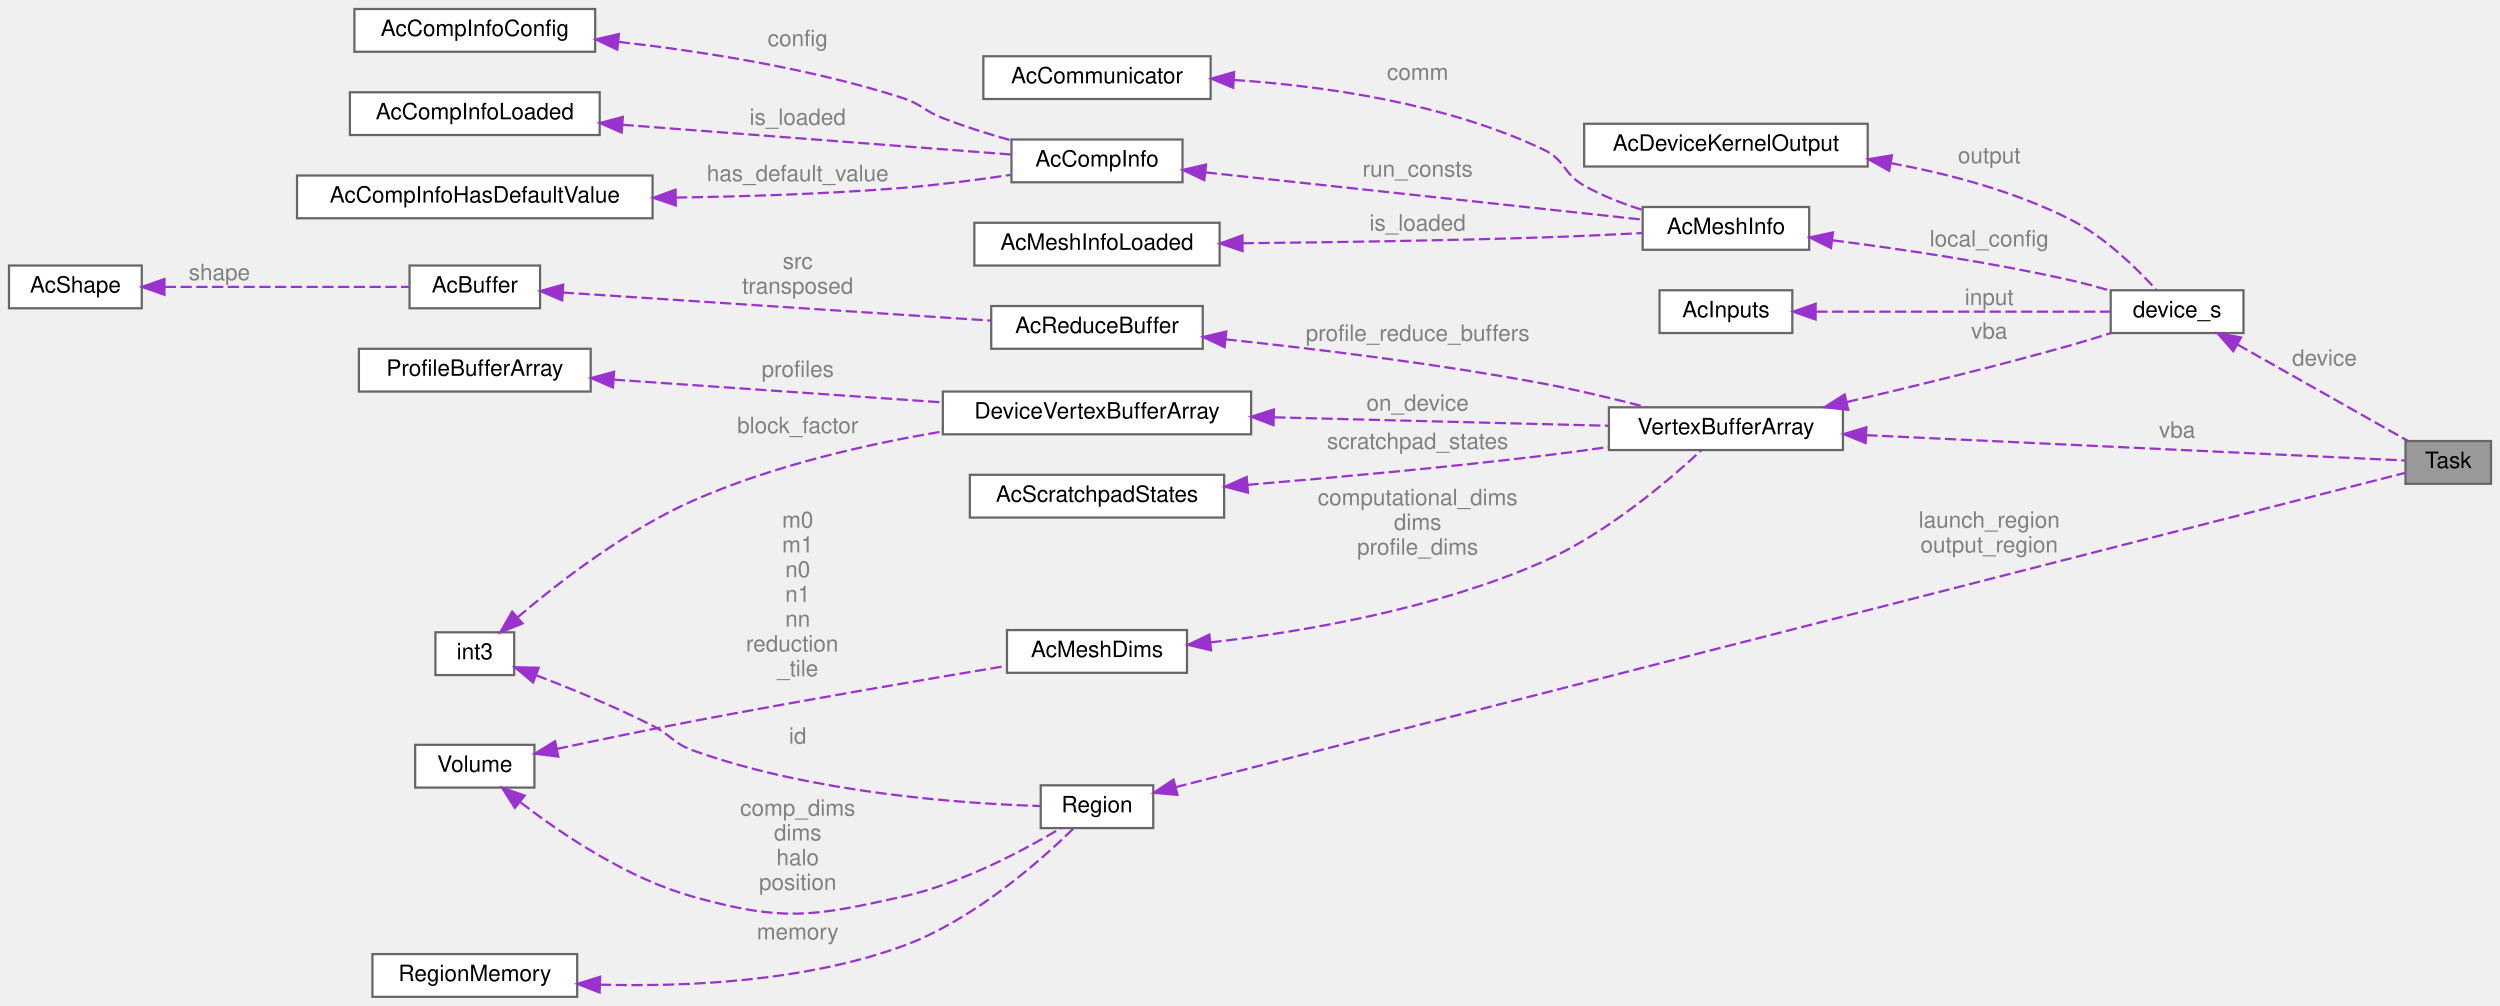
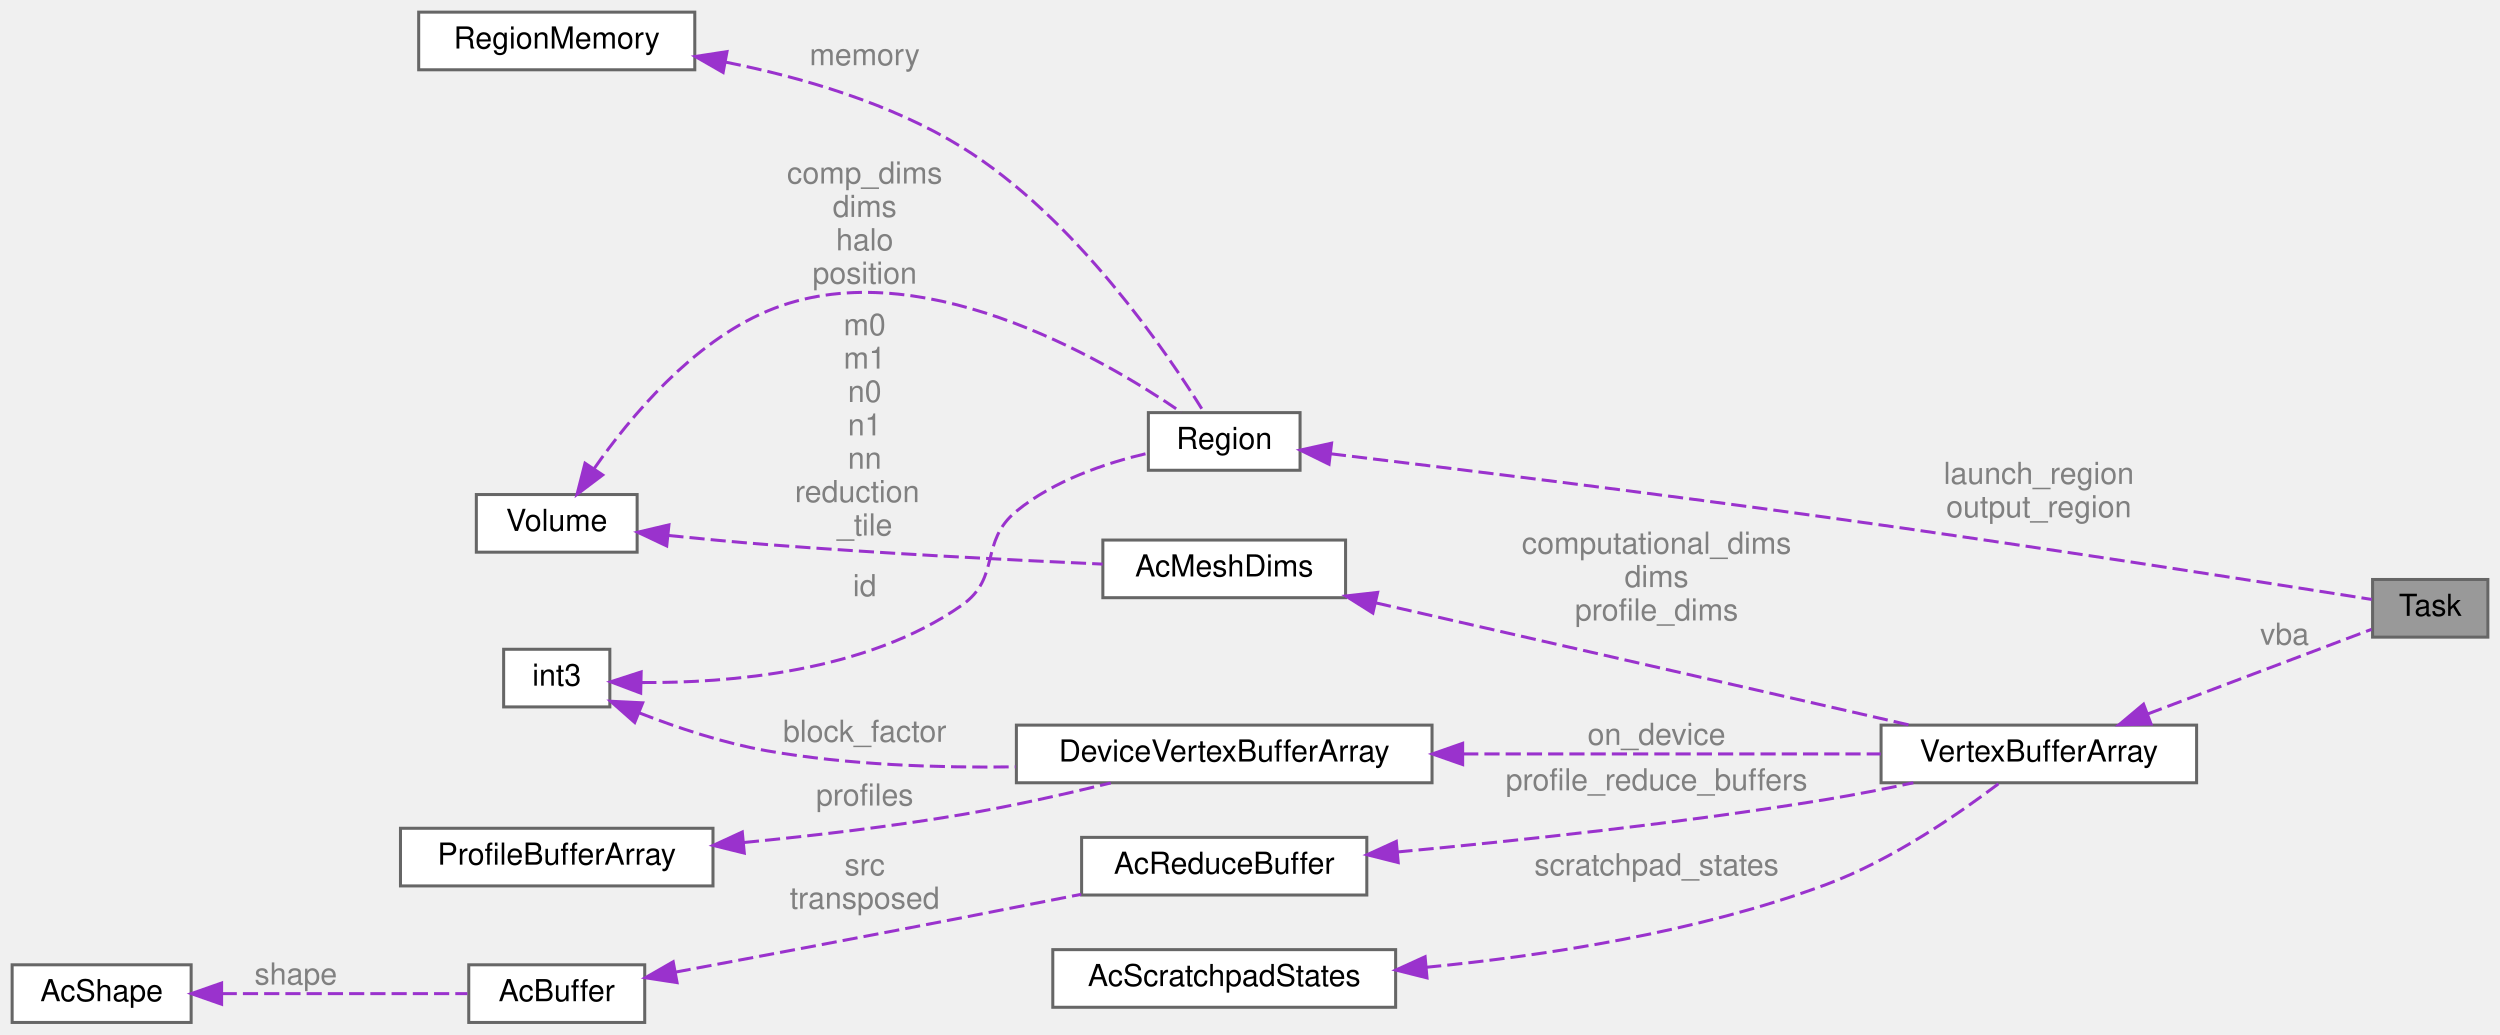
- <svg xmlns="http://www.w3.org/2000/svg" xmlns:xlink="http://www.w3.org/1999/xlink" width="1111pt" height="447pt" viewBox="0.00 0.00 1111.00 447.00">
-   <g id="graph0" class="graph" transform="scale(1 1) rotate(0) translate(4 443)">
+ <svg xmlns="http://www.w3.org/2000/svg" xmlns:xlink="http://www.w3.org/1999/xlink" width="824pt" height="341pt" viewBox="0.00 0.00 824.00 341.00">
+   <g id="graph0" class="graph" transform="scale(1 1) rotate(0) translate(4 337)">
    <g id="Node000001" class="node">
      <g id="a_Node000001">
        <a xlink:title=" ">
-           <polygon fill="#999999" stroke="#666666" points="1103,-247 1065,-247 1065,-228 1103,-228 1103,-247" />
-           <text text-anchor="middle" x="1084" y="-235" font-family="Helvetica,sans-Serif" font-size="10.00">Task</text>
+           <polygon fill="#999999" stroke="#666666" points="816,-146 778,-146 778,-127 816,-127 816,-146" />
+           <text text-anchor="middle" x="797" y="-134" font-family="Helvetica,sans-Serif" font-size="10.00">Task</text>
        </a>
      </g>
    </g>
    <g id="Node000002" class="node">
      <g id="a_Node000002">
-         <a xlink:href="structdevice__s.html" target="_top" xlink:title=" ">
-           <polygon fill="white" stroke="#666666" points="993,-314 934,-314 934,-295 993,-295 993,-314" />
-           <text text-anchor="middle" x="963.5" y="-302" font-family="Helvetica,sans-Serif" font-size="10.00">device_s</text>
+         <a xlink:href="structVertexBufferArray.html" target="_top" xlink:title=" ">
+           <polygon fill="white" stroke="#666666" points="720,-98 616,-98 616,-79 720,-79 720,-98" />
+           <text text-anchor="middle" x="668" y="-86" font-family="Helvetica,sans-Serif" font-size="10.00">VertexBufferArray</text>
        </a>
      </g>
    </g>
    <g id="edge1_Node000001_Node000002" class="edge">
      <g id="a_edge1_Node000001_Node000002">
        <a xlink:title=" ">
-           <path fill="none" stroke="#9a32cd" stroke-dasharray="5,2" d="M990.35,-289.88C1013.33,-276.89 1046.27,-258.27 1066.05,-247.08" />
-           <polygon fill="#9a32cd" stroke="#9a32cd" points="988.46,-286.93 981.48,-294.9 991.91,-293.03 988.46,-286.93" />
-         </a>
-       </g>
-       <text text-anchor="middle" x="1029" y="-280.5" font-family="Helvetica,sans-Serif" font-size="10.00" fill="grey"> device</text>
+           <path fill="none" stroke="#9a32cd" stroke-dasharray="5,2" d="M703.82,-101.66C727.68,-110.68 758.39,-122.28 777.64,-129.56" />
+           <polygon fill="#9a32cd" stroke="#9a32cd" points="704.99,-98.36 694.4,-98.1 702.51,-104.91 704.99,-98.36" />
+         </a>
+       </g>
+       <text text-anchor="middle" x="749" y="-124.5" font-family="Helvetica,sans-Serif" font-size="10.00" fill="grey"> vba</text>
    </g>
    <g id="Node000003" class="node">
      <g id="a_Node000003">
-         <a xlink:href="structAcMeshInfo.html" target="_top" xlink:title=" ">
-           <polygon fill="white" stroke="#666666" points="800,-351 726,-351 726,-332 800,-332 800,-351" />
-           <text text-anchor="middle" x="763" y="-339" font-family="Helvetica,sans-Serif" font-size="10.00">AcMeshInfo</text>
+         <a xlink:href="structAcMeshDims.html" target="_top" xlink:title=" ">
+           <polygon fill="white" stroke="#666666" points="439.5,-159 359.5,-159 359.5,-140 439.5,-140 439.5,-159" />
+           <text text-anchor="middle" x="399.5" y="-147" font-family="Helvetica,sans-Serif" font-size="10.00">AcMeshDims</text>
        </a>
      </g>
    </g>
    <g id="edge2_Node000002_Node000003" class="edge">
      <g id="a_edge2_Node000002_Node000003">
        <a xlink:title=" ">
-           <path fill="none" stroke="#9a32cd" stroke-dasharray="5,2" d="M810.46,-336.21C840.72,-332.34 880.95,-326.39 916,-318.5 921.76,-317.2 927.84,-315.57 933.65,-313.88" />
-           <polygon fill="#9a32cd" stroke="#9a32cd" points="809.69,-332.78 800.2,-337.49 810.56,-339.73 809.69,-332.78" />
-         </a>
-       </g>
-       <text text-anchor="middle" x="880" y="-333.5" font-family="Helvetica,sans-Serif" font-size="10.00" fill="grey"> local_config</text>
+           <path fill="none" stroke="#9a32cd" stroke-dasharray="5,2" d="M449.55,-138.27C499.97,-126.73 577.64,-108.95 625.22,-98.06" />
+           <polygon fill="#9a32cd" stroke="#9a32cd" points="448.5,-134.92 439.54,-140.56 450.07,-141.75 448.5,-134.92" />
+         </a>
+       </g>
+       <text text-anchor="middle" x="542" y="-154.5" font-family="Helvetica,sans-Serif" font-size="10.00" fill="grey"> computational_dims</text>
+       <text text-anchor="middle" x="542" y="-143.5" font-family="Helvetica,sans-Serif" font-size="10.00" fill="grey">dims</text>
+       <text text-anchor="middle" x="542" y="-132.5" font-family="Helvetica,sans-Serif" font-size="10.00" fill="grey">profile_dims</text>
    </g>
    <g id="Node000004" class="node">
      <g id="a_Node000004">
-         <a xlink:href="structAcMeshInfoLoaded.html" target="_top" xlink:title=" ">
-           <polygon fill="white" stroke="#666666" points="538,-344 429,-344 429,-325 538,-325 538,-344" />
-           <text text-anchor="middle" x="483.5" y="-332" font-family="Helvetica,sans-Serif" font-size="10.00">AcMeshInfoLoaded</text>
+         <a xlink:href="structVolume.html" target="_top" xlink:title=" ">
+           <polygon fill="white" stroke="#666666" points="206,-174 153,-174 153,-155 206,-155 206,-174" />
+           <text text-anchor="middle" x="179.5" y="-162" font-family="Helvetica,sans-Serif" font-size="10.00">Volume</text>
        </a>
      </g>
    </g>
    <g id="edge3_Node000003_Node000004" class="edge">
      <g id="a_edge3_Node000003_Node000004">
        <a xlink:title=" ">
-           <path fill="none" stroke="#9a32cd" stroke-dasharray="5,2" d="M548.24,-334.91C586.94,-335.29 637.32,-336.04 682,-337.5 696.32,-337.97 712.06,-338.71 725.77,-339.42" />
-           <polygon fill="#9a32cd" stroke="#9a32cd" points="548.19,-331.41 538.16,-334.81 548.13,-338.41 548.19,-331.41" />
-         </a>
-       </g>
-       <text text-anchor="middle" x="626" y="-340.5" font-family="Helvetica,sans-Serif" font-size="10.00" fill="grey"> is_loaded</text>
+           <path fill="none" stroke="#9a32cd" stroke-dasharray="5,2" d="M216.29,-160.51C226.82,-159.43 238.36,-158.33 249,-157.5 286.45,-154.59 329.25,-152.41 359.43,-151.07" />
+           <polygon fill="#9a32cd" stroke="#9a32cd" points="215.75,-157.05 206.17,-161.58 216.48,-164.01 215.75,-157.05" />
+         </a>
+       </g>
+       <text text-anchor="middle" x="281" y="-226.5" font-family="Helvetica,sans-Serif" font-size="10.00" fill="grey"> m0</text>
+       <text text-anchor="middle" x="281" y="-215.5" font-family="Helvetica,sans-Serif" font-size="10.00" fill="grey">m1</text>
+       <text text-anchor="middle" x="281" y="-204.5" font-family="Helvetica,sans-Serif" font-size="10.00" fill="grey">n0</text>
+       <text text-anchor="middle" x="281" y="-193.5" font-family="Helvetica,sans-Serif" font-size="10.00" fill="grey">n1</text>
+       <text text-anchor="middle" x="281" y="-182.5" font-family="Helvetica,sans-Serif" font-size="10.00" fill="grey">nn</text>
+       <text text-anchor="start" x="258" y="-171.5" font-family="Helvetica,sans-Serif" font-size="10.00" fill="grey">reduction</text>
+       <text text-anchor="middle" x="281" y="-160.5" font-family="Helvetica,sans-Serif" font-size="10.00" fill="grey">_tile</text>
+     </g>
+     <g id="Node000012" class="node">
+       <g id="a_Node000012">
+         <a xlink:href="structRegion.html" target="_top" xlink:title=" ">
+           <polygon fill="white" stroke="#666666" points="424.5,-201 374.5,-201 374.5,-182 424.5,-182 424.5,-201" />
+           <text text-anchor="middle" x="399.5" y="-189" font-family="Helvetica,sans-Serif" font-size="10.00">Region</text>
+         </a>
+       </g>
+     </g>
+     <g id="edge12_Node000012_Node000004" class="edge">
+       <g id="a_edge12_Node000012_Node000004">
+         <a xlink:title=" ">
+           <path fill="none" stroke="#9a32cd" stroke-dasharray="5,2" d="M191.9,-182.64C203.79,-199.67 224.14,-224.04 249,-234.5 297.55,-254.92 358.88,-219.28 385.35,-201.14" />
+           <polygon fill="#9a32cd" stroke="#9a32cd" points="194.65,-180.45 186.19,-174.07 188.82,-184.33 194.65,-180.45" />
+         </a>
+       </g>
+       <text text-anchor="middle" x="281" y="-276.5" font-family="Helvetica,sans-Serif" font-size="10.00" fill="grey"> comp_dims</text>
+       <text text-anchor="middle" x="281" y="-265.5" font-family="Helvetica,sans-Serif" font-size="10.00" fill="grey">dims</text>
+       <text text-anchor="middle" x="281" y="-254.5" font-family="Helvetica,sans-Serif" font-size="10.00" fill="grey">halo</text>
+       <text text-anchor="middle" x="281" y="-243.5" font-family="Helvetica,sans-Serif" font-size="10.00" fill="grey">position</text>
    </g>
    <g id="Node000005" class="node">
      <g id="a_Node000005">
-         <a xlink:href="structAcCommunicator.html" target="_top" xlink:title=" ">
-           <polygon fill="white" stroke="#666666" points="534,-418 433,-418 433,-399 534,-399 534,-418" />
-           <text text-anchor="middle" x="483.5" y="-406" font-family="Helvetica,sans-Serif" font-size="10.00">AcCommunicator</text>
-         </a>
-       </g>
-     </g>
-     <g id="edge4_Node000003_Node000005" class="edge">
-       <g id="a_edge4_Node000003_Node000005">
-         <a xlink:title=" ">
-           <path fill="none" stroke="#9a32cd" stroke-dasharray="5,2" d="M544.26,-407.47C584.84,-404.75 638.76,-397.05 682,-376.5 691.67,-371.91 690.67,-365.74 700,-360.5 707.95,-356.03 717.08,-352.49 725.84,-349.73" />
-           <polygon fill="#9a32cd" stroke="#9a32cd" points="544.03,-403.98 534.25,-408.07 544.44,-410.97 544.03,-403.98" />
-         </a>
-       </g>
-       <text text-anchor="middle" x="626" y="-407.5" font-family="Helvetica,sans-Serif" font-size="10.00" fill="grey"> comm</text>
+         <a xlink:href="structDeviceVertexBufferArray.html" target="_top" xlink:title=" ">
+           <polygon fill="white" stroke="#666666" points="468,-98 331,-98 331,-79 468,-79 468,-98" />
+           <text text-anchor="middle" x="399.5" y="-86" font-family="Helvetica,sans-Serif" font-size="10.00">DeviceVertexBufferArray</text>
+         </a>
+       </g>
+     </g>
+     <g id="edge4_Node000002_Node000005" class="edge">
+       <g id="a_edge4_Node000002_Node000005">
+         <a xlink:title=" ">
+           <path fill="none" stroke="#9a32cd" stroke-dasharray="5,2" d="M478.26,-88.5C522.6,-88.5 576.92,-88.5 615.89,-88.5" />
+           <polygon fill="#9a32cd" stroke="#9a32cd" points="478.09,-85 468.09,-88.5 478.09,-92 478.09,-85" />
+         </a>
+       </g>
+       <text text-anchor="middle" x="542" y="-91.5" font-family="Helvetica,sans-Serif" font-size="10.00" fill="grey"> on_device</text>
    </g>
    <g id="Node000006" class="node">
      <g id="a_Node000006">
-         <a xlink:href="structAcCompInfo.html" target="_top" xlink:title=" ">
-           <polygon fill="white" stroke="#666666" points="521.5,-381 445.5,-381 445.5,-362 521.5,-362 521.5,-381" />
-           <text text-anchor="middle" x="483.5" y="-369" font-family="Helvetica,sans-Serif" font-size="10.00">AcCompInfo</text>
-         </a>
-       </g>
-     </g>
-     <g id="edge5_Node000003_Node000006" class="edge">
-       <g id="a_edge5_Node000003_Node000006">
-         <a xlink:title=" ">
-           <path fill="none" stroke="#9a32cd" stroke-dasharray="5,2" d="M531.82,-366.38C586.8,-360.44 676.32,-350.76 725.96,-345.4" />
-           <polygon fill="#9a32cd" stroke="#9a32cd" points="531.2,-362.93 521.64,-367.49 531.96,-369.89 531.2,-362.93" />
-         </a>
-       </g>
-       <text text-anchor="middle" x="626" y="-364.5" font-family="Helvetica,sans-Serif" font-size="10.00" fill="grey"> run_consts</text>
+         <a xlink:href="structProfileBufferArray.html" target="_top" xlink:title=" ">
+           <polygon fill="white" stroke="#666666" points="231,-64 128,-64 128,-45 231,-45 231,-64" />
+           <text text-anchor="middle" x="179.5" y="-52" font-family="Helvetica,sans-Serif" font-size="10.00">ProfileBufferArray</text>
+         </a>
+       </g>
+     </g>
+     <g id="edge5_Node000005_Node000006" class="edge">
+       <g id="a_edge5_Node000005_Node000006">
+         <a xlink:title=" ">
+           <path fill="none" stroke="#9a32cd" stroke-dasharray="5,2" d="M241.18,-59.31C263.81,-61.52 289.66,-64.55 313,-68.5 329.23,-71.25 346.99,-75.23 362.09,-78.93" />
+           <polygon fill="#9a32cd" stroke="#9a32cd" points="241.32,-55.81 231.04,-58.35 240.66,-62.78 241.32,-55.81" />
+         </a>
+       </g>
+       <text text-anchor="middle" x="281" y="-71.5" font-family="Helvetica,sans-Serif" font-size="10.00" fill="grey"> profiles</text>
    </g>
    <g id="Node000007" class="node">
      <g id="a_Node000007">
-         <a xlink:href="structAcCompInfoConfig.html" target="_top" xlink:title=" ">
-           <polygon fill="white" stroke="#666666" points="260.5,-439 153.5,-439 153.5,-420 260.5,-420 260.5,-439" />
-           <text text-anchor="middle" x="207" y="-427" font-family="Helvetica,sans-Serif" font-size="10.00">AcCompInfoConfig</text>
-         </a>
-       </g>
-     </g>
-     <g id="edge6_Node000006_Node000007" class="edge">
-       <g id="a_edge6_Node000006_Node000007">
-         <a xlink:title=" ">
-           <path fill="none" stroke="#9a32cd" stroke-dasharray="5,2" d="M270.97,-424.38C308.27,-420.15 356.08,-412.63 397,-399.5 405.52,-396.77 406.66,-393.73 415,-390.5 424.65,-386.77 435.34,-383.42 445.3,-380.61" />
-           <polygon fill="#9a32cd" stroke="#9a32cd" points="270.31,-420.93 260.74,-425.49 271.06,-427.89 270.31,-420.93" />
-         </a>
-       </g>
-       <text text-anchor="middle" x="350.5" y="-422.5" font-family="Helvetica,sans-Serif" font-size="10.00" fill="grey"> config</text>
+         <a xlink:href="structint3.html" target="_top" xlink:title=" ">
+           <polygon fill="white" stroke="#666666" points="197,-123 162,-123 162,-104 197,-104 197,-123" />
+           <text text-anchor="middle" x="179.5" y="-111" font-family="Helvetica,sans-Serif" font-size="10.00">int3</text>
+         </a>
+       </g>
+     </g>
+     <g id="edge6_Node000005_Node000007" class="edge">
+       <g id="a_edge6_Node000005_Node000007">
+         <a xlink:title=" ">
+           <path fill="none" stroke="#9a32cd" stroke-dasharray="5,2" d="M206.63,-102.06C219.19,-97.16 234.6,-92 249,-89.5 275.47,-84.91 304.97,-83.86 330.73,-84.25" />
+           <polygon fill="#9a32cd" stroke="#9a32cd" points="205.2,-98.86 197.25,-105.87 207.84,-105.35 205.2,-98.86" />
+         </a>
+       </g>
+       <text text-anchor="middle" x="281" y="-92.5" font-family="Helvetica,sans-Serif" font-size="10.00" fill="grey"> block_factor</text>
+     </g>
+     <g id="edge13_Node000012_Node000007" class="edge">
+       <g id="a_edge13_Node000012_Node000007">
+         <a xlink:title=" ">
+           <path fill="none" stroke="#9a32cd" stroke-dasharray="5,2" d="M207.36,-112.04C236.04,-111.82 281.61,-115.47 313,-137.5 326.04,-146.65 318.68,-158.4 331,-168.5 343.35,-178.62 360.4,-184.38 374.27,-187.61" />
+           <polygon fill="#9a32cd" stroke="#9a32cd" points="207.17,-108.54 197.25,-112.28 207.33,-115.54 207.17,-108.54" />
+         </a>
+       </g>
+       <text text-anchor="middle" x="281" y="-140.5" font-family="Helvetica,sans-Serif" font-size="10.00" fill="grey"> id</text>
    </g>
    <g id="Node000008" class="node">
      <g id="a_Node000008">
-         <a xlink:href="structAcCompInfoLoaded.html" target="_top" xlink:title=" ">
-           <polygon fill="white" stroke="#666666" points="262.5,-402 151.5,-402 151.5,-383 262.5,-383 262.5,-402" />
-           <text text-anchor="middle" x="207" y="-390" font-family="Helvetica,sans-Serif" font-size="10.00">AcCompInfoLoaded</text>
-         </a>
-       </g>
-     </g>
-     <g id="edge7_Node000006_Node000008" class="edge">
-       <g id="a_edge7_Node000006_Node000008">
-         <a xlink:title=" ">
-           <path fill="none" stroke="#9a32cd" stroke-dasharray="5,2" d="M272.67,-387.55C326.39,-383.44 400.93,-377.74 445.19,-374.35" />
-           <polygon fill="#9a32cd" stroke="#9a32cd" points="272.26,-384.07 262.56,-388.33 272.8,-391.05 272.26,-384.07" />
-         </a>
-       </g>
-       <text text-anchor="middle" x="350.5" y="-387.5" font-family="Helvetica,sans-Serif" font-size="10.00" fill="grey"> is_loaded</text>
+         <a xlink:href="structAcScratchpadStates.html" target="_top" xlink:title=" ">
+           <polygon fill="white" stroke="#666666" points="456,-24 343,-24 343,-5 456,-5 456,-24" />
+           <text text-anchor="middle" x="399.5" y="-12" font-family="Helvetica,sans-Serif" font-size="10.00">AcScratchpadStates</text>
+         </a>
+       </g>
+     </g>
+     <g id="edge7_Node000002_Node000008" class="edge">
+       <g id="a_edge7_Node000002_Node000008">
+         <a xlink:title=" ">
+           <path fill="none" stroke="#9a32cd" stroke-dasharray="5,2" d="M466.05,-18.18C505.32,-21.99 555.66,-29.73 598,-45.5 619.69,-53.58 641.91,-68.95 655.08,-78.96" />
+           <polygon fill="#9a32cd" stroke="#9a32cd" points="466.34,-14.69 456.06,-17.27 465.71,-21.66 466.34,-14.69" />
+         </a>
+       </g>
+       <text text-anchor="middle" x="542" y="-48.5" font-family="Helvetica,sans-Serif" font-size="10.00" fill="grey"> scratchpad_states</text>
    </g>
    <g id="Node000009" class="node">
      <g id="a_Node000009">
-         <a xlink:href="structAcCompInfoHasDefaultValue.html" target="_top" xlink:title=" ">
-           <polygon fill="white" stroke="#666666" points="286,-365 128,-365 128,-346 286,-346 286,-365" />
-           <text text-anchor="middle" x="207" y="-353" font-family="Helvetica,sans-Serif" font-size="10.00">AcCompInfoHasDefaultValue</text>
-         </a>
-       </g>
-     </g>
-     <g id="edge8_Node000006_Node000009" class="edge">
-       <g id="a_edge8_Node000006_Node000009">
-         <a xlink:title=" ">
-           <path fill="none" stroke="#9a32cd" stroke-dasharray="5,2" d="M296.42,-355.21C328.18,-355.68 364.23,-356.86 397,-359.5 412.84,-360.77 430.22,-363.05 445.15,-365.28" />
-           <polygon fill="#9a32cd" stroke="#9a32cd" points="296.31,-351.71 286.27,-355.08 296.22,-358.71 296.31,-351.71" />
-         </a>
-       </g>
-       <text text-anchor="middle" x="350.5" y="-362.5" font-family="Helvetica,sans-Serif" font-size="10.00" fill="grey"> has_default_value</text>
+         <a xlink:href="structAcReduceBuffer.html" target="_top" xlink:title=" ">
+           <polygon fill="white" stroke="#666666" points="446.5,-61 352.5,-61 352.5,-42 446.5,-42 446.5,-61" />
+           <text text-anchor="middle" x="399.5" y="-49" font-family="Helvetica,sans-Serif" font-size="10.00">AcReduceBuffer</text>
+         </a>
+       </g>
+     </g>
+     <g id="edge8_Node000002_Node000009" class="edge">
+       <g id="a_edge8_Node000002_Node000009">
+         <a xlink:title=" ">
+           <path fill="none" stroke="#9a32cd" stroke-dasharray="5,2" d="M456.58,-56.19C496.23,-59.89 550.55,-65.72 598,-73.5 607.32,-75.03 617.27,-76.99 626.63,-78.99" />
+           <polygon fill="#9a32cd" stroke="#9a32cd" points="456.85,-52.7 446.58,-55.28 456.22,-59.68 456.85,-52.7" />
+         </a>
+       </g>
+       <text text-anchor="middle" x="542" y="-76.5" font-family="Helvetica,sans-Serif" font-size="10.00" fill="grey"> profile_reduce_buffers</text>
    </g>
    <g id="Node000010" class="node">
      <g id="a_Node000010">
-         <a xlink:href="structAcInputs.html" target="_top" xlink:title=" ">
-           <polygon fill="white" stroke="#666666" points="792.5,-314 733.5,-314 733.5,-295 792.5,-295 792.5,-314" />
-           <text text-anchor="middle" x="763" y="-302" font-family="Helvetica,sans-Serif" font-size="10.00">AcInputs</text>
-         </a>
-       </g>
-     </g>
-     <g id="edge9_Node000002_Node000010" class="edge">
-       <g id="a_edge9_Node000002_Node000010">
-         <a xlink:title=" ">
-           <path fill="none" stroke="#9a32cd" stroke-dasharray="5,2" d="M803.18,-304.5C841.69,-304.5 899.56,-304.5 933.92,-304.5" />
-           <polygon fill="#9a32cd" stroke="#9a32cd" points="802.86,-301 792.86,-304.5 802.86,-308 802.86,-301" />
-         </a>
-       </g>
-       <text text-anchor="middle" x="880" y="-307.5" font-family="Helvetica,sans-Serif" font-size="10.00" fill="grey"> input</text>
+         <a xlink:href="structAcBuffer.html" target="_top" xlink:title=" ">
+           <polygon fill="white" stroke="#666666" points="208.5,-19 150.5,-19 150.5,0 208.5,0 208.5,-19" />
+           <text text-anchor="middle" x="179.5" y="-7" font-family="Helvetica,sans-Serif" font-size="10.00">AcBuffer</text>
+         </a>
+       </g>
+     </g>
+     <g id="edge9_Node000009_Node000010" class="edge">
+       <g id="a_edge9_Node000009_Node000010">
+         <a xlink:title=" ">
+           <path fill="none" stroke="#9a32cd" stroke-dasharray="5,2" d="M218.7,-16.6C245.18,-21.55 281.25,-28.35 313,-34.5 325.78,-36.98 339.62,-39.71 352.37,-42.24" />
+           <polygon fill="#9a32cd" stroke="#9a32cd" points="219.16,-13.13 208.69,-14.74 217.88,-20.01 219.16,-13.13" />
+         </a>
+       </g>
+       <text text-anchor="middle" x="281" y="-48.5" font-family="Helvetica,sans-Serif" font-size="10.00" fill="grey"> src</text>
+       <text text-anchor="middle" x="281" y="-37.5" font-family="Helvetica,sans-Serif" font-size="10.00" fill="grey">transposed</text>
    </g>
    <g id="Node000011" class="node">
      <g id="a_Node000011">
-         <a xlink:href="structVertexBufferArray.html" target="_top" xlink:title=" ">
-           <polygon fill="white" stroke="#666666" points="815,-262 711,-262 711,-243 815,-243 815,-262" />
-           <text text-anchor="middle" x="763" y="-250" font-family="Helvetica,sans-Serif" font-size="10.00">VertexBufferArray</text>
-         </a>
-       </g>
-     </g>
-     <g id="edge21_Node000001_Node000011" class="edge">
-       <g id="a_edge21_Node000001_Node000011">
-         <a xlink:title=" ">
-           <path fill="none" stroke="#9a32cd" stroke-dasharray="5,2" d="M825.39,-249.61C899.47,-246.13 1019.73,-240.48 1065,-238.35" />
-           <polygon fill="#9a32cd" stroke="#9a32cd" points="825.08,-246.12 815.25,-250.09 825.41,-253.12 825.08,-246.12" />
-         </a>
-       </g>
-       <text text-anchor="middle" x="963.5" y="-248.5" font-family="Helvetica,sans-Serif" font-size="10.00" fill="grey"> vba</text>
-     </g>
-     <g id="edge10_Node000002_Node000011" class="edge">
-       <g id="a_edge10_Node000002_Node000011">
-         <a xlink:title=" ">
-           <path fill="none" stroke="#9a32cd" stroke-dasharray="5,2" d="M816.84,-264.36C846.19,-271.2 883.27,-280.25 916,-289.5 921.88,-291.16 928.13,-293.07 934.07,-294.97" />
-           <polygon fill="#9a32cd" stroke="#9a32cd" points="817.34,-260.88 806.81,-262.04 815.76,-267.7 817.34,-260.88" />
-         </a>
-       </g>
-       <text text-anchor="middle" x="880" y="-292.5" font-family="Helvetica,sans-Serif" font-size="10.00" fill="grey"> vba</text>
-     </g>
-     <g id="Node000012" class="node">
-       <g id="a_Node000012">
-         <a xlink:href="structAcMeshDims.html" target="_top" xlink:title=" ">
-           <polygon fill="white" stroke="#666666" points="523.5,-163 443.5,-163 443.5,-144 523.5,-144 523.5,-163" />
-           <text text-anchor="middle" x="483.5" y="-151" font-family="Helvetica,sans-Serif" font-size="10.00">AcMeshDims</text>
-         </a>
-       </g>
-     </g>
-     <g id="edge11_Node000011_Node000012" class="edge">
-       <g id="a_edge11_Node000011_Node000012">
-         <a xlink:title=" ">
-           <path fill="none" stroke="#9a32cd" stroke-dasharray="5,2" d="M533.91,-157.51C574.99,-162.23 634.24,-172.31 682,-193.5 710.08,-205.96 737.79,-229.62 752.07,-242.88" />
-           <polygon fill="#9a32cd" stroke="#9a32cd" points="534.2,-154.02 523.88,-156.42 533.44,-160.98 534.2,-154.02" />
-         </a>
-       </g>
-       <text text-anchor="middle" x="626" y="-218.5" font-family="Helvetica,sans-Serif" font-size="10.00" fill="grey"> computational_dims</text>
-       <text text-anchor="middle" x="626" y="-207.5" font-family="Helvetica,sans-Serif" font-size="10.00" fill="grey">dims</text>
-       <text text-anchor="middle" x="626" y="-196.5" font-family="Helvetica,sans-Serif" font-size="10.00" fill="grey">profile_dims</text>
+         <a xlink:href="structAcShape.html" target="_top" xlink:title=" ">
+           <polygon fill="white" stroke="#666666" points="59,-19 0,-19 0,0 59,0 59,-19" />
+           <text text-anchor="middle" x="29.5" y="-7" font-family="Helvetica,sans-Serif" font-size="10.00">AcShape</text>
+         </a>
+       </g>
+     </g>
+     <g id="edge10_Node000010_Node000011" class="edge">
+       <g id="a_edge10_Node000010_Node000011">
+         <a xlink:title=" ">
+           <path fill="none" stroke="#9a32cd" stroke-dasharray="5,2" d="M69.06,-9.5C94.42,-9.5 127.04,-9.5 150.05,-9.5" />
+           <polygon fill="#9a32cd" stroke="#9a32cd" points="69.04,-6 59.04,-9.5 69.04,-13 69.04,-6" />
+         </a>
+       </g>
+       <text text-anchor="middle" x="93.5" y="-12.5" font-family="Helvetica,sans-Serif" font-size="10.00" fill="grey"> shape</text>
+     </g>
+     <g id="edge11_Node000001_Node000012" class="edge">
+       <g id="a_edge11_Node000001_Node000012">
+         <a xlink:title=" ">
+           <path fill="none" stroke="#9a32cd" stroke-dasharray="5,2" d="M434.66,-187.43C474.07,-182.68 540.77,-174.46 598,-166.5 664.29,-157.28 742.84,-144.96 777.73,-139.42" />
+           <polygon fill="#9a32cd" stroke="#9a32cd" points="434.05,-183.98 424.54,-188.65 434.89,-190.93 434.05,-183.98" />
+         </a>
+       </g>
+       <text text-anchor="middle" x="668" y="-177.5" font-family="Helvetica,sans-Serif" font-size="10.00" fill="grey"> launch_region</text>
+       <text text-anchor="middle" x="668" y="-166.5" font-family="Helvetica,sans-Serif" font-size="10.00" fill="grey">output_region</text>
    </g>
    <g id="Node000013" class="node">
      <g id="a_Node000013">
-         <a xlink:href="structVolume.html" target="_top" xlink:title=" ">
-           <polygon fill="white" stroke="#666666" points="233.5,-112 180.5,-112 180.5,-93 233.5,-93 233.5,-112" />
-           <text text-anchor="middle" x="207" y="-100" font-family="Helvetica,sans-Serif" font-size="10.00">Volume</text>
-         </a>
-       </g>
-     </g>
-     <g id="edge12_Node000012_Node000013" class="edge">
-       <g id="a_edge12_Node000012_Node000013">
-         <a xlink:title=" ">
-           <path fill="none" stroke="#9a32cd" stroke-dasharray="5,2" d="M243.46,-110.18C261.55,-114.03 283.92,-118.67 304,-122.5 351.89,-131.64 407.22,-141.08 443.43,-147.1" />
-           <polygon fill="#9a32cd" stroke="#9a32cd" points="244.13,-106.75 233.62,-108.08 242.67,-113.59 244.13,-106.75" />
-         </a>
-       </g>
-       <text text-anchor="middle" x="350.5" y="-208.5" font-family="Helvetica,sans-Serif" font-size="10.00" fill="grey"> m0</text>
-       <text text-anchor="middle" x="350.5" y="-197.5" font-family="Helvetica,sans-Serif" font-size="10.00" fill="grey">m1</text>
-       <text text-anchor="middle" x="350.5" y="-186.5" font-family="Helvetica,sans-Serif" font-size="10.00" fill="grey">n0</text>
-       <text text-anchor="middle" x="350.5" y="-175.5" font-family="Helvetica,sans-Serif" font-size="10.00" fill="grey">n1</text>
-       <text text-anchor="middle" x="350.5" y="-164.5" font-family="Helvetica,sans-Serif" font-size="10.00" fill="grey">nn</text>
-       <text text-anchor="start" x="327.5" y="-153.5" font-family="Helvetica,sans-Serif" font-size="10.00" fill="grey">reduction</text>
-       <text text-anchor="middle" x="350.5" y="-142.5" font-family="Helvetica,sans-Serif" font-size="10.00" fill="grey">_tile</text>
-     </g>
-     <g id="Node000022" class="node">
-       <g id="a_Node000022">
-         <a xlink:href="structRegion.html" target="_top" xlink:title=" ">
-           <polygon fill="white" stroke="#666666" points="508.5,-94 458.5,-94 458.5,-75 508.5,-75 508.5,-94" />
-           <text text-anchor="middle" x="483.5" y="-82" font-family="Helvetica,sans-Serif" font-size="10.00">Region</text>
-         </a>
-       </g>
-     </g>
-     <g id="edge23_Node000022_Node000013" class="edge">
-       <g id="a_edge23_Node000022_Node000013">
-         <a xlink:title=" ">
-           <path fill="none" stroke="#9a32cd" stroke-dasharray="5,2" d="M227.27,-86.47C245.66,-72.29 274.82,-52.63 304,-44.5 343.82,-33.41 356.65,-35.53 397,-44.5 423.24,-50.33 450.95,-65.11 467.47,-74.98" />
-           <polygon fill="#9a32cd" stroke="#9a32cd" points="224.8,-83.96 219.15,-92.92 229.16,-89.44 224.8,-83.96" />
-         </a>
-       </g>
-       <text text-anchor="middle" x="350.5" y="-80.5" font-family="Helvetica,sans-Serif" font-size="10.00" fill="grey"> comp_dims</text>
-       <text text-anchor="middle" x="350.5" y="-69.5" font-family="Helvetica,sans-Serif" font-size="10.00" fill="grey">dims</text>
-       <text text-anchor="middle" x="350.5" y="-58.5" font-family="Helvetica,sans-Serif" font-size="10.00" fill="grey">halo</text>
-       <text text-anchor="middle" x="350.5" y="-47.5" font-family="Helvetica,sans-Serif" font-size="10.00" fill="grey">position</text>
-     </g>
-     <g id="Node000014" class="node">
-       <g id="a_Node000014">
-         <a xlink:href="structDeviceVertexBufferArray.html" target="_top" xlink:title=" ">
-           <polygon fill="white" stroke="#666666" points="552,-269 415,-269 415,-250 552,-250 552,-269" />
-           <text text-anchor="middle" x="483.5" y="-257" font-family="Helvetica,sans-Serif" font-size="10.00">DeviceVertexBufferArray</text>
-         </a>
-       </g>
-     </g>
-     <g id="edge13_Node000011_Node000014" class="edge">
-       <g id="a_edge13_Node000011_Node000014">
-         <a xlink:title=" ">
-           <path fill="none" stroke="#9a32cd" stroke-dasharray="5,2" d="M562.28,-257.54C609.77,-256.34 669.16,-254.84 710.78,-253.79" />
-           <polygon fill="#9a32cd" stroke="#9a32cd" points="561.94,-254.05 552.03,-257.8 562.11,-261.04 561.94,-254.05" />
-         </a>
-       </g>
-       <text text-anchor="middle" x="626" y="-260.5" font-family="Helvetica,sans-Serif" font-size="10.00" fill="grey"> on_device</text>
-     </g>
-     <g id="Node000015" class="node">
-       <g id="a_Node000015">
-         <a xlink:href="structProfileBufferArray.html" target="_top" xlink:title=" ">
-           <polygon fill="white" stroke="#666666" points="258.5,-288 155.5,-288 155.5,-269 258.5,-269 258.5,-288" />
-           <text text-anchor="middle" x="207" y="-276" font-family="Helvetica,sans-Serif" font-size="10.00">ProfileBufferArray</text>
-         </a>
-       </g>
-     </g>
-     <g id="edge14_Node000014_Node000015" class="edge">
-       <g id="a_edge14_Node000014_Node000015">
-         <a xlink:title=" ">
-           <path fill="none" stroke="#9a32cd" stroke-dasharray="5,2" d="M268.76,-274.29C311.99,-271.3 370.08,-267.28 414.79,-264.19" />
-           <polygon fill="#9a32cd" stroke="#9a32cd" points="268.4,-270.81 258.67,-274.99 268.89,-277.79 268.4,-270.81" />
-         </a>
-       </g>
-       <text text-anchor="middle" x="350.5" y="-275.5" font-family="Helvetica,sans-Serif" font-size="10.00" fill="grey"> profiles</text>
-     </g>
-     <g id="Node000016" class="node">
-       <g id="a_Node000016">
-         <a xlink:href="structint3.html" target="_top" xlink:title=" ">
-           <polygon fill="white" stroke="#666666" points="224.5,-162 189.5,-162 189.5,-143 224.5,-143 224.5,-162" />
-           <text text-anchor="middle" x="207" y="-150" font-family="Helvetica,sans-Serif" font-size="10.00">int3</text>
-         </a>
-       </g>
-     </g>
-     <g id="edge15_Node000014_Node000016" class="edge">
-       <g id="a_edge15_Node000014_Node000016">
-         <a xlink:title=" ">
-           <path fill="none" stroke="#9a32cd" stroke-dasharray="5,2" d="M225.91,-168.58C244.24,-184.17 274.19,-207.34 304,-220.5 338.97,-235.94 380.57,-245.48 414.8,-251.26" />
-           <polygon fill="#9a32cd" stroke="#9a32cd" points="228.2,-165.92 218.35,-162.01 223.61,-171.21 228.2,-165.92" />
-         </a>
-       </g>
-       <text text-anchor="middle" x="350.5" y="-250.5" font-family="Helvetica,sans-Serif" font-size="10.00" fill="grey"> block_factor</text>
-     </g>
-     <g id="edge24_Node000022_Node000016" class="edge">
-       <g id="a_edge24_Node000022_Node000016">
-         <a xlink:title=" ">
-           <path fill="none" stroke="#9a32cd" stroke-dasharray="5,2" d="M234.18,-142.96C249.55,-137.07 269.18,-129.02 286,-120.5 294.36,-116.26 295.17,-112.66 304,-109.5 356.88,-90.56 423.36,-85.89 458.37,-84.79" />
-           <polygon fill="#9a32cd" stroke="#9a32cd" points="232.9,-139.7 224.78,-146.5 235.37,-146.25 232.9,-139.7" />
-         </a>
-       </g>
-       <text text-anchor="middle" x="350.5" y="-112.5" font-family="Helvetica,sans-Serif" font-size="10.00" fill="grey"> id</text>
-     </g>
-     <g id="Node000017" class="node">
-       <g id="a_Node000017">
-         <a xlink:href="structAcScratchpadStates.html" target="_top" xlink:title=" ">
-           <polygon fill="white" stroke="#666666" points="540,-232 427,-232 427,-213 540,-213 540,-232" />
-           <text text-anchor="middle" x="483.5" y="-220" font-family="Helvetica,sans-Serif" font-size="10.00">AcScratchpadStates</text>
-         </a>
-       </g>
-     </g>
-     <g id="edge16_Node000011_Node000017" class="edge">
-       <g id="a_edge16_Node000011_Node000017">
-         <a xlink:title=" ">
-           <path fill="none" stroke="#9a32cd" stroke-dasharray="5,2" d="M550.38,-227.54C588.83,-230.73 638.23,-235.23 682,-240.5 691.34,-241.63 701.27,-242.98 710.85,-244.38" />
-           <polygon fill="#9a32cd" stroke="#9a32cd" points="550.6,-224.05 540.35,-226.72 550.03,-231.03 550.6,-224.05" />
-         </a>
-       </g>
-       <text text-anchor="middle" x="626" y="-243.5" font-family="Helvetica,sans-Serif" font-size="10.00" fill="grey"> scratchpad_states</text>
-     </g>
-     <g id="Node000018" class="node">
-       <g id="a_Node000018">
-         <a xlink:href="structAcReduceBuffer.html" target="_top" xlink:title=" ">
-           <polygon fill="white" stroke="#666666" points="530.5,-307 436.5,-307 436.5,-288 530.5,-288 530.5,-307" />
-           <text text-anchor="middle" x="483.5" y="-295" font-family="Helvetica,sans-Serif" font-size="10.00">AcReduceBuffer</text>
-         </a>
-       </g>
-     </g>
-     <g id="edge17_Node000011_Node000018" class="edge">
-       <g id="a_edge17_Node000011_Node000018">
-         <a xlink:title=" ">
-           <path fill="none" stroke="#9a32cd" stroke-dasharray="5,2" d="M540.65,-292.19C580.33,-288 634.66,-281.38 682,-272.5 697.06,-269.68 713.5,-265.72 727.55,-262.07" />
-           <polygon fill="#9a32cd" stroke="#9a32cd" points="540.22,-288.72 530.63,-293.23 540.94,-295.68 540.22,-288.72" />
-         </a>
-       </g>
-       <text text-anchor="middle" x="626" y="-291.5" font-family="Helvetica,sans-Serif" font-size="10.00" fill="grey"> profile_reduce_buffers</text>
-     </g>
-     <g id="Node000019" class="node">
-       <g id="a_Node000019">
-         <a xlink:href="structAcBuffer.html" target="_top" xlink:title=" ">
-           <polygon fill="white" stroke="#666666" points="236,-325 178,-325 178,-306 236,-306 236,-325" />
-           <text text-anchor="middle" x="207" y="-313" font-family="Helvetica,sans-Serif" font-size="10.00">AcBuffer</text>
-         </a>
-       </g>
-     </g>
-     <g id="edge18_Node000018_Node000019" class="edge">
-       <g id="a_edge18_Node000018_Node000019">
-         <a xlink:title=" ">
-           <path fill="none" stroke="#9a32cd" stroke-dasharray="5,2" d="M246.12,-313C295.93,-309.73 383.08,-304.02 436.5,-300.52" />
-           <polygon fill="#9a32cd" stroke="#9a32cd" points="245.84,-309.51 236.09,-313.66 246.29,-316.5 245.84,-309.51" />
-         </a>
-       </g>
-       <text text-anchor="middle" x="350.5" y="-323.5" font-family="Helvetica,sans-Serif" font-size="10.00" fill="grey"> src</text>
-       <text text-anchor="middle" x="350.5" y="-312.5" font-family="Helvetica,sans-Serif" font-size="10.00" fill="grey">transposed</text>
-     </g>
-     <g id="Node000020" class="node">
-       <g id="a_Node000020">
-         <a xlink:href="structAcShape.html" target="_top" xlink:title=" ">
-           <polygon fill="white" stroke="#666666" points="59,-325 0,-325 0,-306 59,-306 59,-325" />
-           <text text-anchor="middle" x="29.5" y="-313" font-family="Helvetica,sans-Serif" font-size="10.00">AcShape</text>
-         </a>
-       </g>
-     </g>
-     <g id="edge19_Node000019_Node000020" class="edge">
-       <g id="a_edge19_Node000019_Node000020">
-         <a xlink:title=" ">
-           <path fill="none" stroke="#9a32cd" stroke-dasharray="5,2" d="M69.23,-315.5C102.03,-315.5 148.29,-315.5 177.72,-315.5" />
-           <polygon fill="#9a32cd" stroke="#9a32cd" points="69.09,-312 59.09,-315.5 69.09,-319 69.09,-312" />
-         </a>
-       </g>
-       <text text-anchor="middle" x="93.5" y="-318.5" font-family="Helvetica,sans-Serif" font-size="10.00" fill="grey"> shape</text>
-     </g>
-     <g id="Node000021" class="node">
-       <g id="a_Node000021">
-         <a xlink:href="structAcDeviceKernelOutput.html" target="_top" xlink:title=" ">
-           <polygon fill="white" stroke="#666666" points="826,-388 700,-388 700,-369 826,-369 826,-388" />
-           <text text-anchor="middle" x="763" y="-376" font-family="Helvetica,sans-Serif" font-size="10.00">AcDeviceKernelOutput</text>
-         </a>
-       </g>
-     </g>
-     <g id="edge20_Node000002_Node000021" class="edge">
-       <g id="a_edge20_Node000002_Node000021">
-         <a xlink:title=" ">
-           <path fill="none" stroke="#9a32cd" stroke-dasharray="5,2" d="M836.17,-370.53C862.31,-365.69 891.43,-357.93 916,-345.5 931.37,-337.73 945.69,-323.66 954.27,-314.19" />
-           <polygon fill="#9a32cd" stroke="#9a32cd" points="835.57,-367.09 826.32,-372.25 836.77,-373.98 835.57,-367.09" />
-         </a>
-       </g>
-       <text text-anchor="middle" x="880" y="-370.5" font-family="Helvetica,sans-Serif" font-size="10.00" fill="grey"> output</text>
-     </g>
-     <g id="edge22_Node000001_Node000022" class="edge">
-       <g id="a_edge22_Node000001_Node000022">
-         <a xlink:title=" ">
-           <path fill="none" stroke="#9a32cd" stroke-dasharray="5,2" d="M518.4,-93.17C629.66,-121.61 981.24,-211.49 1064.97,-232.89" />
-           <polygon fill="#9a32cd" stroke="#9a32cd" points="519.26,-89.77 508.7,-90.69 517.52,-96.56 519.26,-89.77" />
-         </a>
-       </g>
-       <text text-anchor="middle" x="880" y="-208.5" font-family="Helvetica,sans-Serif" font-size="10.00" fill="grey"> launch_region</text>
-       <text text-anchor="middle" x="880" y="-197.5" font-family="Helvetica,sans-Serif" font-size="10.00" fill="grey">output_region</text>
-     </g>
-     <g id="Node000023" class="node">
-       <g id="a_Node000023">
        <a xlink:href="structRegionMemory.html" target="_top" xlink:title=" ">
-           <polygon fill="white" stroke="#666666" points="252.5,-19 161.5,-19 161.5,0 252.5,0 252.5,-19" />
-           <text text-anchor="middle" x="207" y="-7" font-family="Helvetica,sans-Serif" font-size="10.00">RegionMemory</text>
-         </a>
-       </g>
-     </g>
-     <g id="edge25_Node000022_Node000023" class="edge">
-       <g id="a_edge25_Node000022_Node000023">
-         <a xlink:title=" ">
-           <path fill="none" stroke="#9a32cd" stroke-dasharray="5,2" d="M262.6,-5.42C301.26,-4.38 353.72,-6.8 397,-22.5 428.37,-33.88 458.35,-60.42 473.06,-74.81" />
-           <polygon fill="#9a32cd" stroke="#9a32cd" points="262.45,-1.92 252.58,-5.77 262.7,-8.91 262.45,-1.92" />
-         </a>
-       </g>
-       <text text-anchor="middle" x="350.5" y="-25.5" font-family="Helvetica,sans-Serif" font-size="10.00" fill="grey"> memory</text>
+           <polygon fill="white" stroke="#666666" points="225,-333 134,-333 134,-314 225,-314 225,-333" />
+           <text text-anchor="middle" x="179.5" y="-321" font-family="Helvetica,sans-Serif" font-size="10.00">RegionMemory</text>
+         </a>
+       </g>
+     </g>
+     <g id="edge14_Node000012_Node000013" class="edge">
+       <g id="a_edge14_Node000012_Node000013">
+         <a xlink:title=" ">
+           <path fill="none" stroke="#9a32cd" stroke-dasharray="5,2" d="M235.25,-316.5C260.33,-311.49 289.6,-302.95 313,-288.5 350.43,-265.38 380.67,-220.8 392.78,-201.18" />
+           <polygon fill="#9a32cd" stroke="#9a32cd" points="234.34,-313.11 225.15,-318.38 235.62,-319.99 234.34,-313.11" />
+         </a>
+       </g>
+       <text text-anchor="middle" x="281" y="-315.5" font-family="Helvetica,sans-Serif" font-size="10.00" fill="grey"> memory</text>
    </g>
  </g>
</svg>
